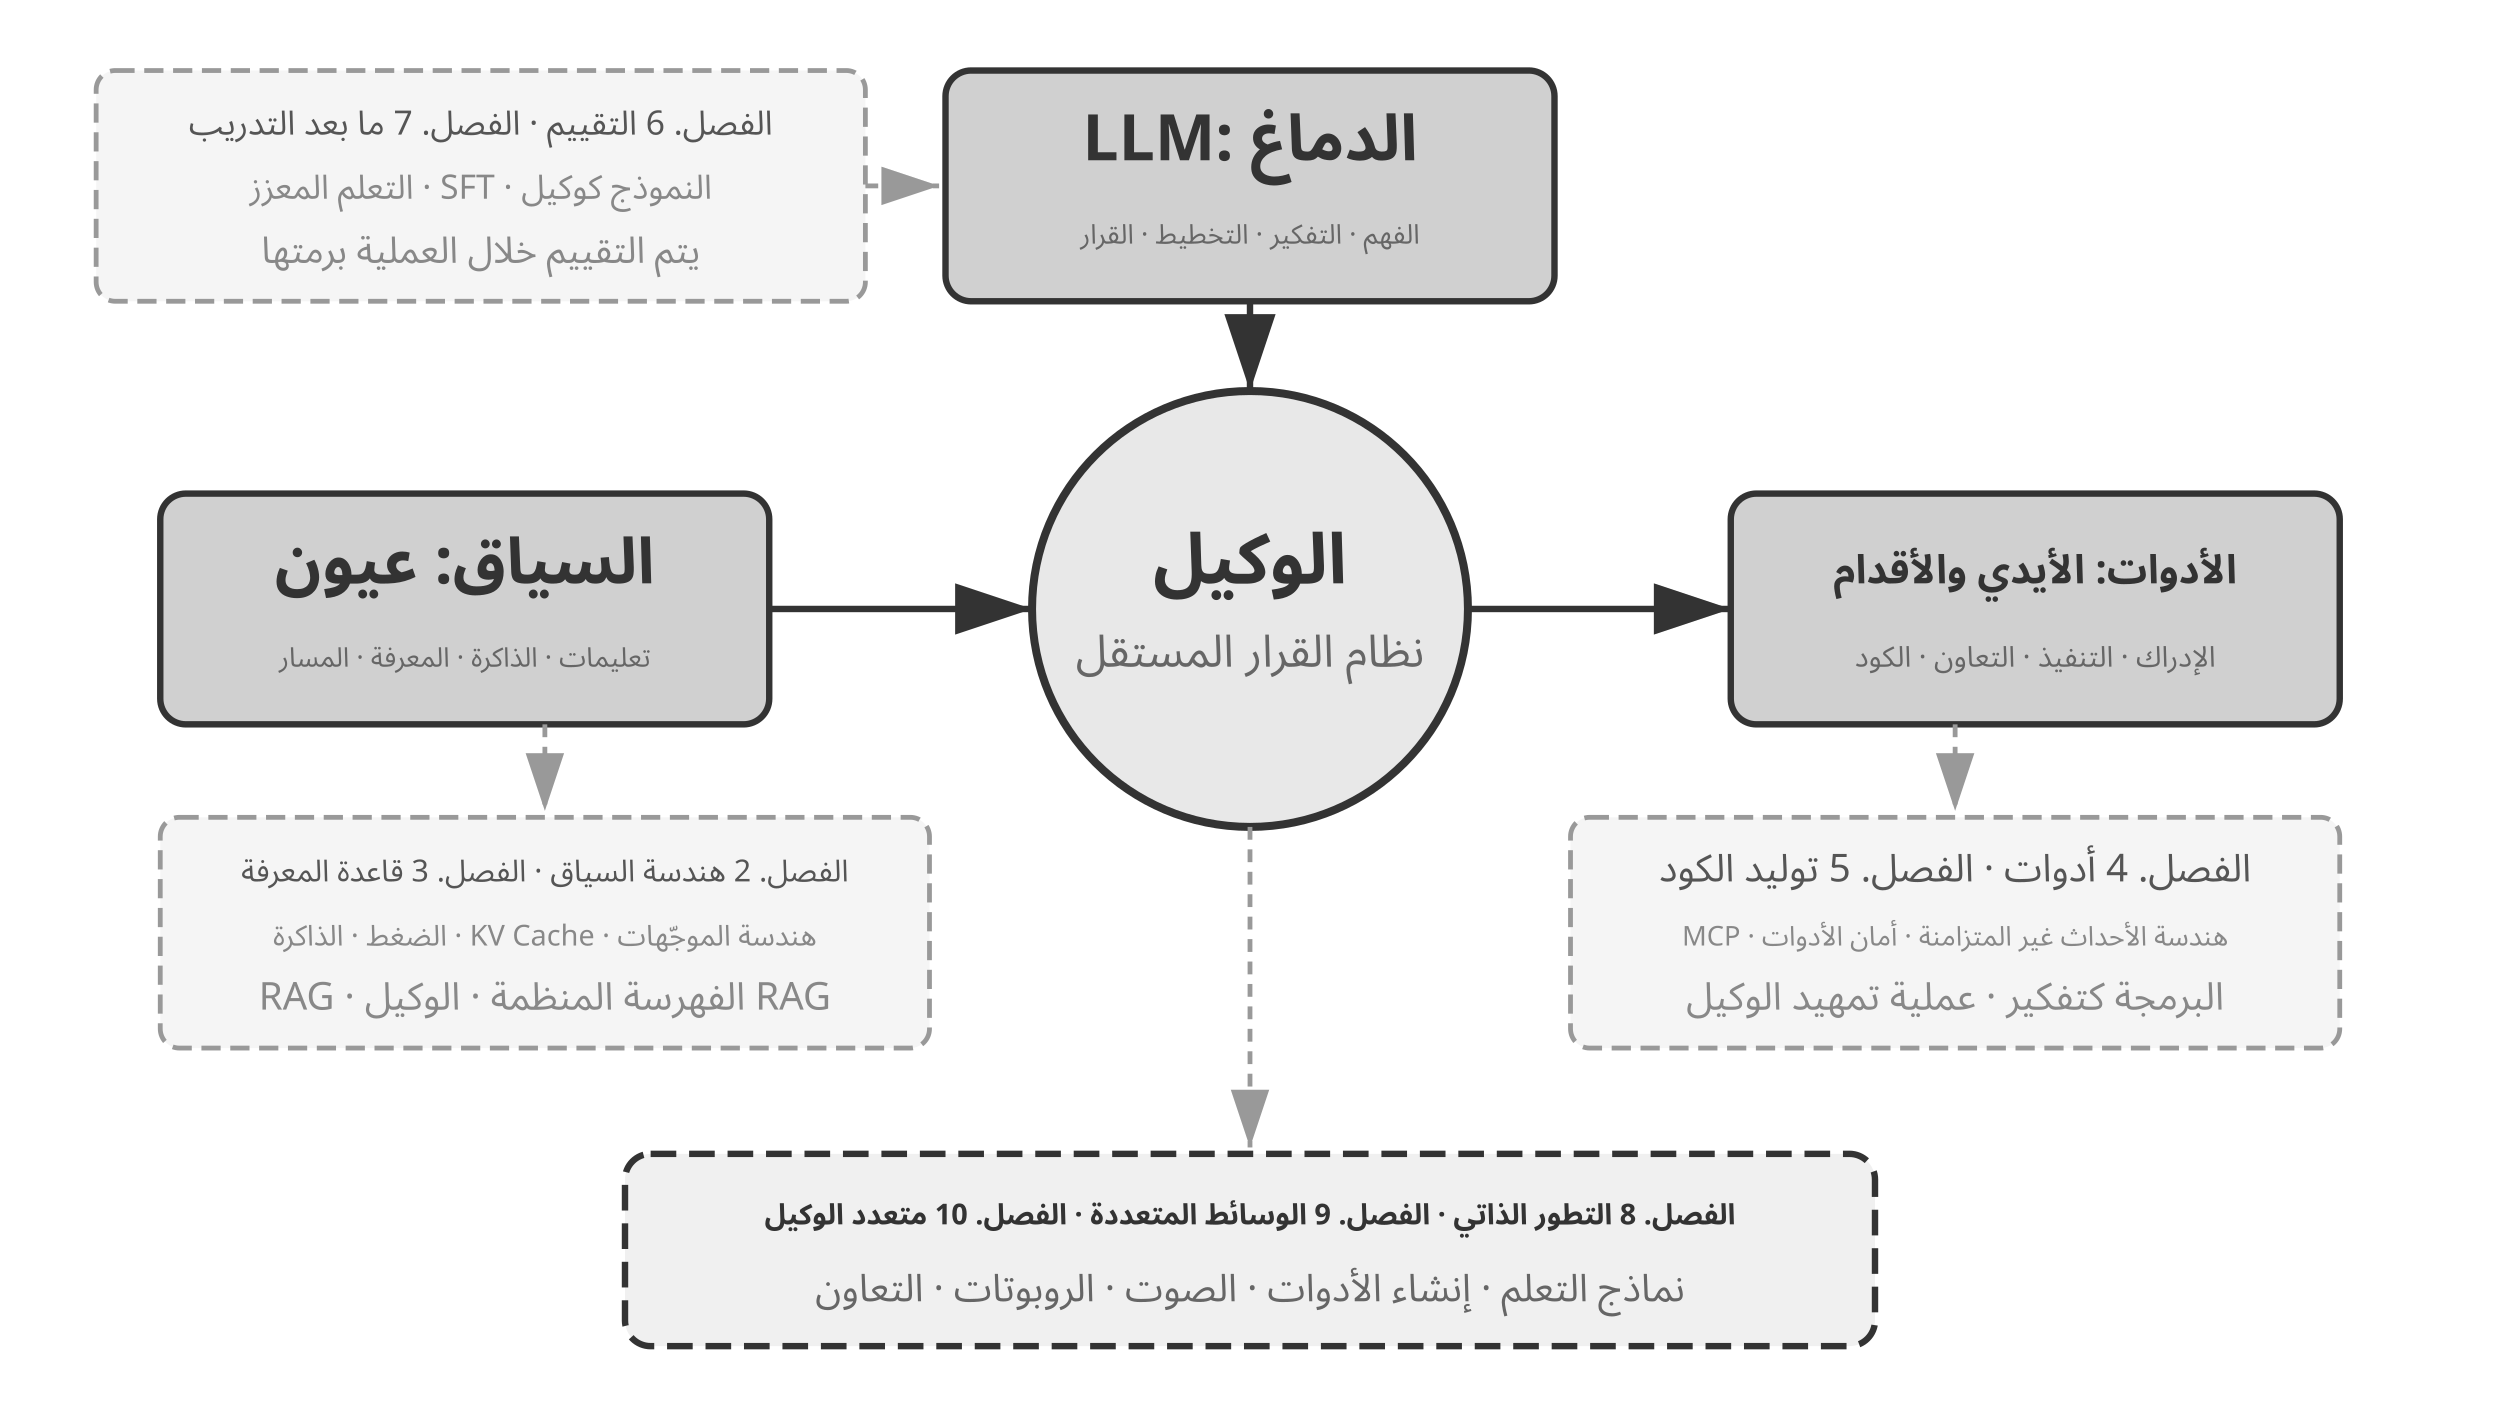
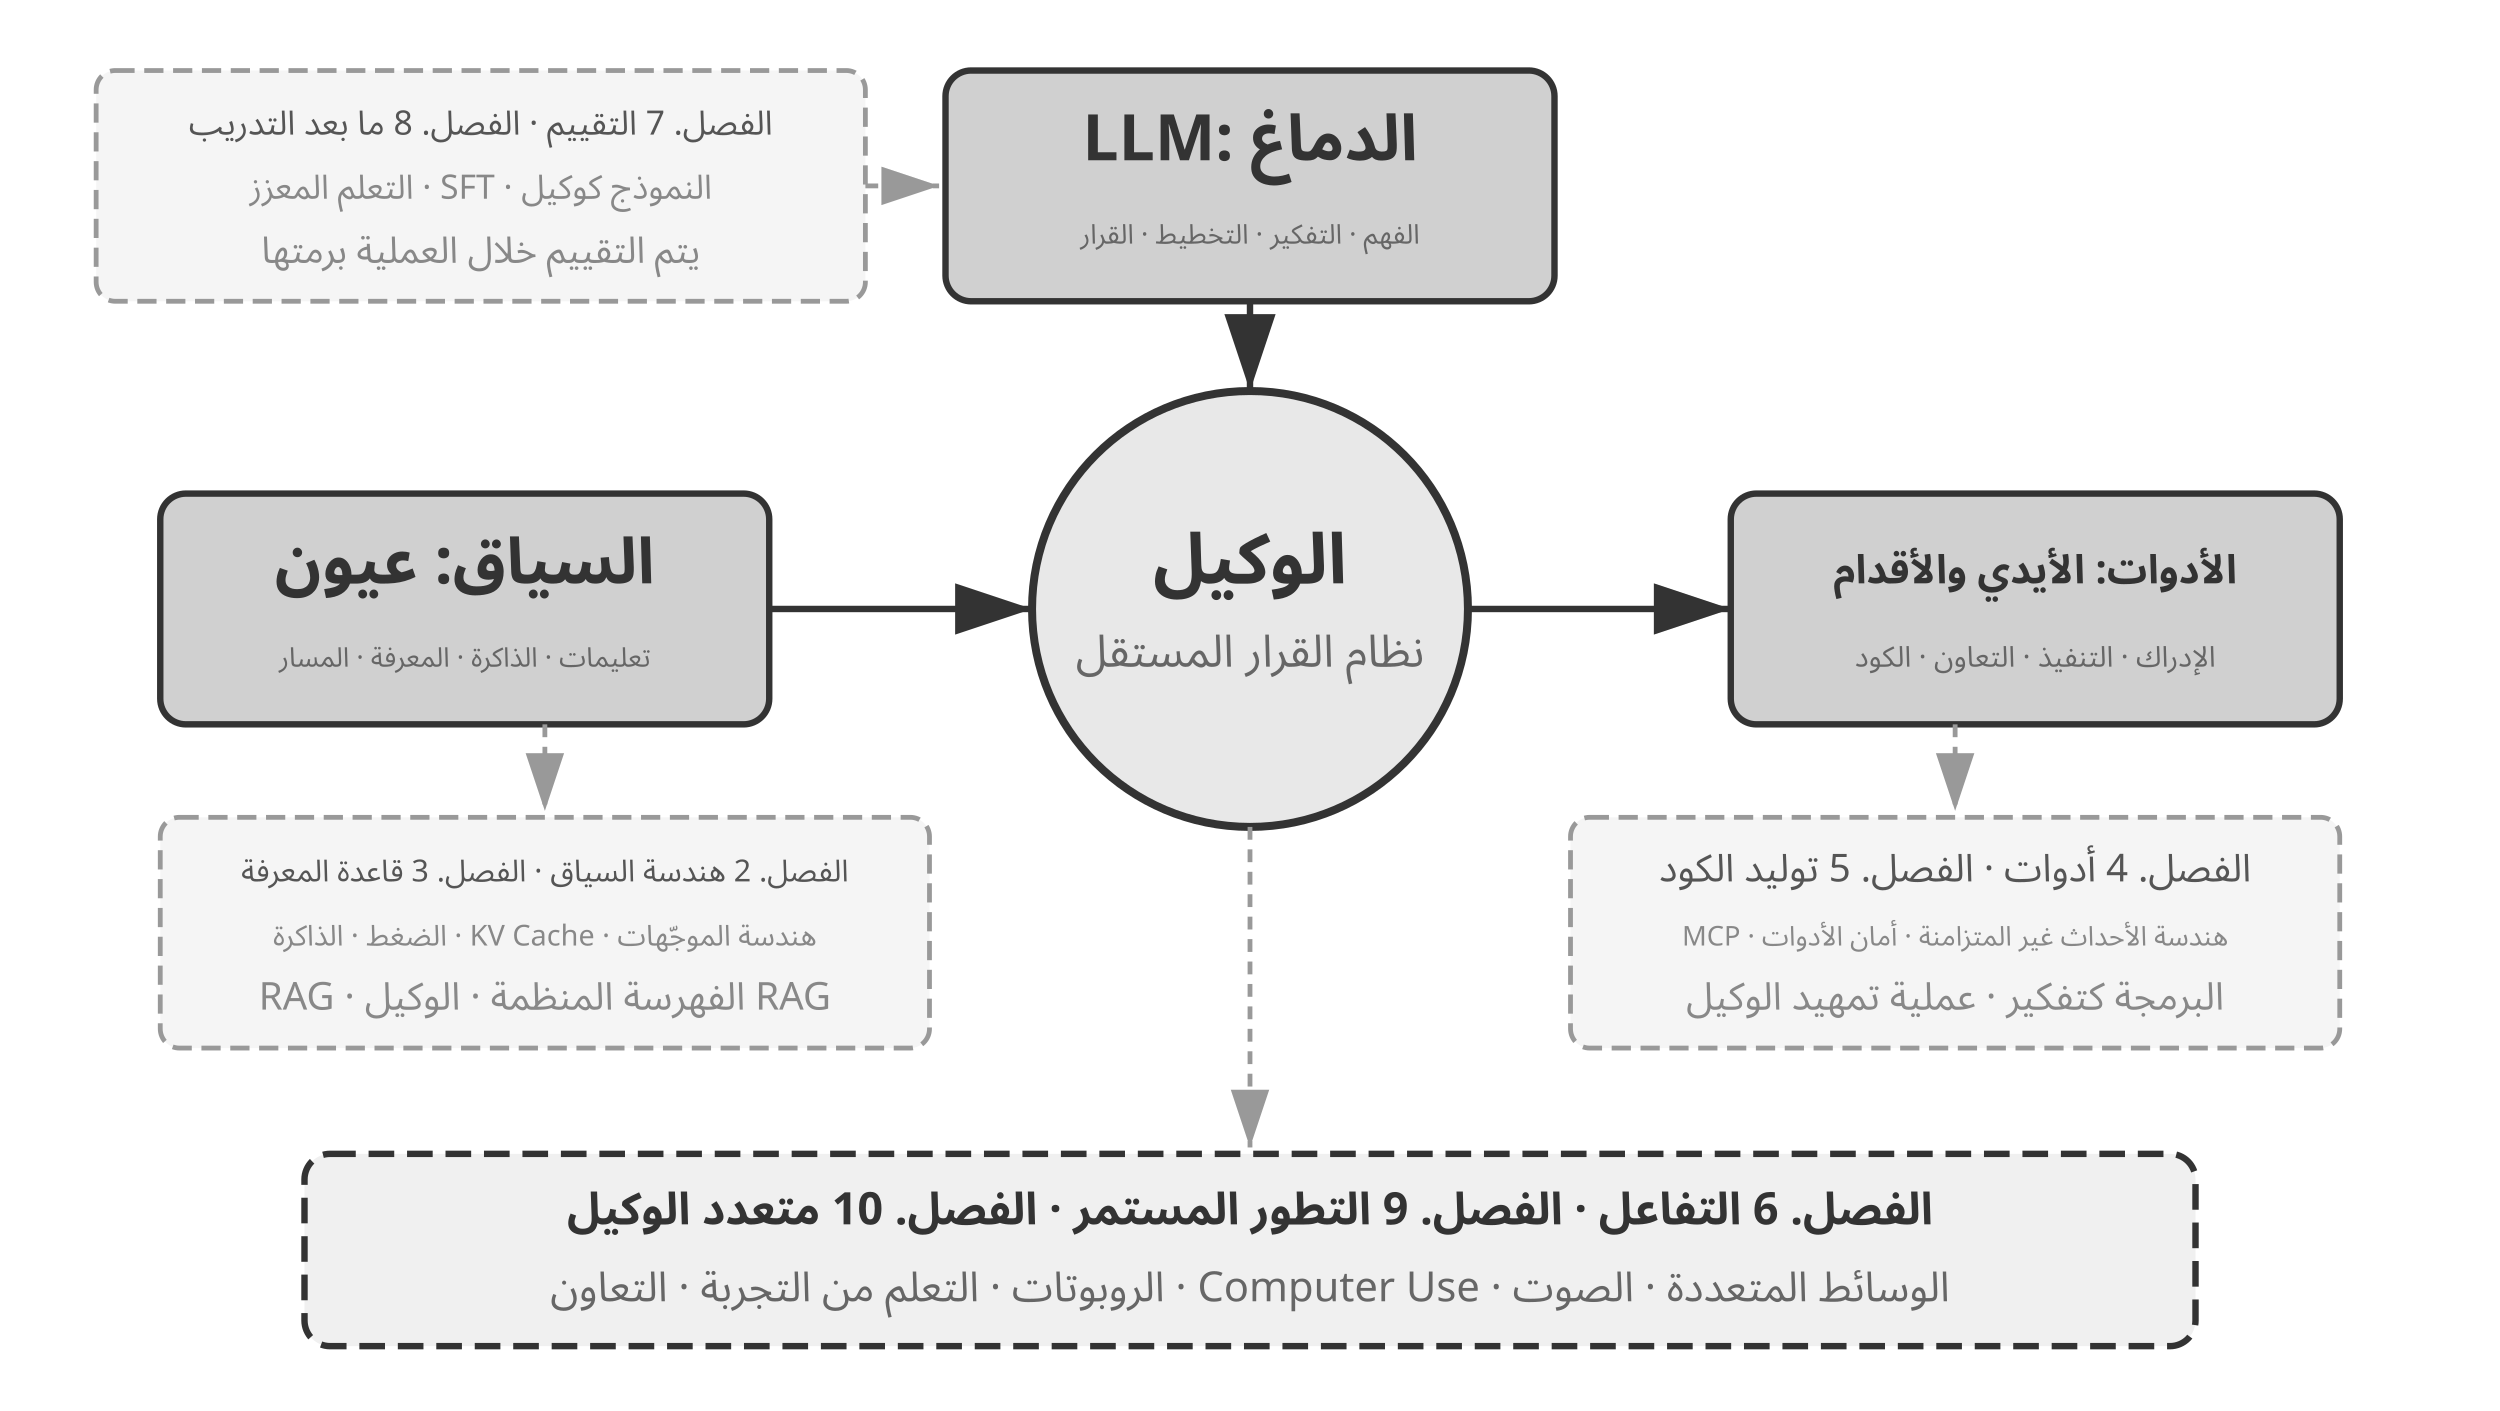
<svg xmlns="http://www.w3.org/2000/svg" viewBox="0 40 780 440" width="780" height="440" style="background:#ffffff">
  <defs>
    <marker id="ah" markerWidth="12" markerHeight="8" refX="12" refY="4" orient="auto">
      <polygon points="0 0, 12 4, 0 8" fill="#333333" />
    </marker>
    <marker id="ah-light" markerWidth="12" markerHeight="8" refX="12" refY="4" orient="auto">
      <polygon points="0 0, 12 4, 0 8" fill="#999999" />
    </marker>
  </defs>
  <circle cx="390" cy="230" r="68" fill="#e8e8e8" stroke="#333333" stroke-width="2.5" />
  <text x="390" y="222" font-family="Arial, 'Helvetica Neue', Helvetica, 'PingFang SC', 'Microsoft YaHei', sans-serif" font-size="22" fill="#333333" text-anchor="middle" font-weight="bold" direction="rtl" unicode-bidi="plaintext" style="font-family:'Noto Sans Arabic','Noto Sans',Arial,sans-serif">الوكيل</text>
  <text x="390" y="248" font-family="Arial, 'Helvetica Neue', Helvetica, 'PingFang SC', 'Microsoft YaHei', sans-serif" font-size="14" fill="#666666" text-anchor="middle" direction="rtl" unicode-bidi="plaintext" style="font-family:'Noto Sans Arabic','Noto Sans',Arial,sans-serif">نظام القرار المستقل</text>
  <rect x="295" y="62" width="190" height="72" rx="8" fill="#d0d0d0" stroke="#333333" stroke-width="2" />
  <text x="390" y="90" font-family="Arial, 'Helvetica Neue', Helvetica, 'PingFang SC', 'Microsoft YaHei', sans-serif" font-size="20" fill="#333333" text-anchor="middle" font-weight="bold" direction="rtl" unicode-bidi="plaintext" style="font-family:'Noto Sans Arabic','Noto Sans',Arial,sans-serif">LLM: الدماغ</text>
  <text x="390" y="116" font-family="Arial, 'Helvetica Neue', Helvetica, 'PingFang SC', 'Microsoft YaHei', sans-serif" font-size="8.5" fill="#666666" text-anchor="middle" direction="rtl" unicode-bidi="plaintext" style="font-family:'Noto Sans Arabic','Noto Sans',Arial,sans-serif">الفهم · التفكير · التخطيط · القرار</text>
  <line x1="390" y1="134" x2="390" y2="162" stroke="#333333" stroke-width="2" marker-end="url(#ah)" />
  <rect x="50" y="194" width="190" height="72" rx="8" fill="#d0d0d0" stroke="#333333" stroke-width="2" />
  <text x="145" y="222" font-family="Arial, 'Helvetica Neue', Helvetica, 'PingFang SC', 'Microsoft YaHei', sans-serif" font-size="20" fill="#333333" text-anchor="middle" font-weight="bold" direction="rtl" unicode-bidi="plaintext" style="font-family:'Noto Sans Arabic','Noto Sans',Arial,sans-serif">السياق: عيون</text>
  <text x="145" y="248" font-family="Arial, 'Helvetica Neue', Helvetica, 'PingFang SC', 'Microsoft YaHei', sans-serif" font-size="8.5" fill="#666666" text-anchor="middle" direction="rtl" unicode-bidi="plaintext" style="font-family:'Noto Sans Arabic','Noto Sans',Arial,sans-serif">تعليمات · الذاكرة · المعرفة · المسار</text>
  <line x1="240" y1="230" x2="322" y2="230" stroke="#333333" stroke-width="2" marker-end="url(#ah)" />
  <rect x="540" y="194" width="190" height="72" rx="8" fill="#d0d0d0" stroke="#333333" stroke-width="2" />
  <text x="635" y="222" font-family="Arial, 'Helvetica Neue', Helvetica, 'PingFang SC', 'Microsoft YaHei', sans-serif" font-size="12.5" fill="#333333" text-anchor="middle" font-weight="bold" direction="rtl" unicode-bidi="plaintext" style="font-family:'Noto Sans Arabic','Noto Sans',Arial,sans-serif">الأدوات: الأيدي والأقدام</text>
  <text x="635" y="248" font-family="Arial, 'Helvetica Neue', Helvetica, 'PingFang SC', 'Microsoft YaHei', sans-serif" font-size="9" fill="#666666" text-anchor="middle" direction="rtl" unicode-bidi="plaintext" style="font-family:'Noto Sans Arabic','Noto Sans',Arial,sans-serif">الإدراك · التنفيذ · التعاون · الكود</text>
  <line x1="458" y1="230" x2="540" y2="230" stroke="#333333" stroke-width="2" marker-end="url(#ah)" />
  <rect x="30" y="62" width="240" height="72" rx="6" fill="#f5f5f5" stroke="#999999" stroke-width="1.5" stroke-dasharray="6,3" />
-   <text x="150" y="82" font-family="Arial, 'Helvetica Neue', Helvetica, 'PingFang SC', 'Microsoft YaHei', sans-serif" font-size="10.5" fill="#555555" text-anchor="middle" direction="rtl" unicode-bidi="plaintext" style="font-family:'Noto Sans Arabic','Noto Sans',Arial,sans-serif">الفصل. 6 التقييم · الفصل. 7 ما بعد التدريب</text>
+   <text x="150" y="82" font-family="Arial, 'Helvetica Neue', Helvetica, 'PingFang SC', 'Microsoft YaHei', sans-serif" font-size="10.5" fill="#555555" text-anchor="middle" direction="rtl" unicode-bidi="plaintext" style="font-family:'Noto Sans Arabic','Noto Sans',Arial,sans-serif">الفصل. 7 التقييم · الفصل. 8 ما بعد التدريب</text>
  <text x="150" y="102" font-family="Arial, 'Helvetica Neue', Helvetica, 'PingFang SC', 'Microsoft YaHei', sans-serif" font-size="10.5" fill="#888888" text-anchor="middle" direction="rtl" unicode-bidi="plaintext" style="font-family:'Noto Sans Arabic','Noto Sans',Arial,sans-serif">النموذج كوكيل · SFT · التعلم المعزز</text>
  <text x="150" y="122" font-family="Arial, 'Helvetica Neue', Helvetica, 'PingFang SC', 'Microsoft YaHei', sans-serif" font-size="11.5" fill="#888888" text-anchor="middle" direction="rtl" unicode-bidi="plaintext" style="font-family:'Noto Sans Arabic','Noto Sans',Arial,sans-serif">يتم التقييم خلال العملية برمتها</text>
  <line x1="270" y1="98" x2="293" y2="98" stroke="#999999" stroke-width="1.5" stroke-dasharray="4,3" marker-end="url(#ah-light)" />
  <rect x="50" y="295" width="240" height="72" rx="6" fill="#f5f5f5" stroke="#999999" stroke-width="1.5" stroke-dasharray="6,3" />
  <text x="170" y="315" font-family="Arial, 'Helvetica Neue', Helvetica, 'PingFang SC', 'Microsoft YaHei', sans-serif" font-size="9.5" fill="#555555" text-anchor="middle" direction="rtl" unicode-bidi="plaintext" style="font-family:'Noto Sans Arabic','Noto Sans',Arial,sans-serif">الفصل. 2 هندسة السياق · الفصل. 3 قاعدة المعرفة</text>
  <text x="170" y="335" font-family="Arial, 'Helvetica Neue', Helvetica, 'PingFang SC', 'Microsoft YaHei', sans-serif" font-size="9" fill="#888888" text-anchor="middle" direction="rtl" unicode-bidi="plaintext" style="font-family:'Noto Sans Arabic','Noto Sans',Arial,sans-serif">هندسة الموجّهات · KV Cache · الضغط · الذاكرة</text>
  <text x="170" y="355" font-family="Arial, 'Helvetica Neue', Helvetica, 'PingFang SC', 'Microsoft YaHei', sans-serif" font-size="12" fill="#888888" text-anchor="middle" direction="rtl" unicode-bidi="plaintext" style="font-family:'Noto Sans Arabic','Noto Sans',Arial,sans-serif">RAG · الفهرسة المنظمة · الوكيل RAG</text>
  <line x1="170" y1="266" x2="170" y2="293" stroke="#999999" stroke-width="1.5" stroke-dasharray="4,3" marker-end="url(#ah-light)" />
  <rect x="490" y="295" width="240" height="72" rx="6" fill="#f5f5f5" stroke="#999999" stroke-width="1.5" stroke-dasharray="6,3" />
  <text x="610" y="315" font-family="Arial, 'Helvetica Neue', Helvetica, 'PingFang SC', 'Microsoft YaHei', sans-serif" font-size="12" fill="#555555" text-anchor="middle" direction="rtl" unicode-bidi="plaintext" style="font-family:'Noto Sans Arabic','Noto Sans',Arial,sans-serif">الفصل. 4 أدوات · الفصل. 5 توليد الكود</text>
  <text x="610" y="335" font-family="Arial, 'Helvetica Neue', Helvetica, 'PingFang SC', 'Microsoft YaHei', sans-serif" font-size="8.5" fill="#888888" text-anchor="middle" direction="rtl" unicode-bidi="plaintext" style="font-family:'Noto Sans Arabic','Noto Sans',Arial,sans-serif">MCP · هندسة الأحداث غير المتزامنة · أمان الأدوات</text>
  <text x="610" y="355" font-family="Arial, 'Helvetica Neue', Helvetica, 'PingFang SC', 'Microsoft YaHei', sans-serif" font-size="12" fill="#888888" text-anchor="middle" direction="rtl" unicode-bidi="plaintext" style="font-family:'Noto Sans Arabic','Noto Sans',Arial,sans-serif">البرمجة كتفكير · عملية تمهيد الوكيل</text>
  <line x1="610" y1="266" x2="610" y2="293" stroke="#999999" stroke-width="1.5" stroke-dasharray="4,3" marker-end="url(#ah-light)" />
-   <rect x="195" y="400" width="390" height="60" rx="8" fill="#f0f0f0" stroke="#333333" stroke-width="2" stroke-dasharray="8,4" />
-   <text x="390" y="422" font-family="Arial, 'Helvetica Neue', Helvetica, 'PingFang SC', 'Microsoft YaHei', sans-serif" font-size="9" fill="#333333" text-anchor="middle" font-weight="bold" direction="rtl" unicode-bidi="plaintext" style="font-family:'Noto Sans Arabic','Noto Sans',Arial,sans-serif">الفصل. 8 التطور الذاتي · الفصل. 9 الوسائط المتعددة · الفصل. 10 متعدد الوكيل</text>
-   <text x="390" y="446" font-family="Arial, 'Helvetica Neue', Helvetica, 'PingFang SC', 'Microsoft YaHei', sans-serif" font-size="12" fill="#666666" text-anchor="middle" direction="rtl" unicode-bidi="plaintext" style="font-family:'Noto Sans Arabic','Noto Sans',Arial,sans-serif">نماذج التعلم · إنشاء الأدوات · الصوت · الروبوتات · التعاون</text>
+   <rect x="95" y="400" width="590" height="60" rx="8" fill="#f0f0f0" stroke="#333333" stroke-width="2" stroke-dasharray="8,4" />
+   <text x="390" y="422" font-family="Arial, 'Helvetica Neue', Helvetica, 'PingFang SC', 'Microsoft YaHei', sans-serif" font-size="14" fill="#333333" text-anchor="middle" font-weight="bold" direction="rtl" unicode-bidi="plaintext" style="font-family:'Noto Sans Arabic','Noto Sans',Arial,sans-serif">الفصل. 6 التفاعل · الفصل. 9 التطور المستمر · الفصل. 10 متعدد الوكيل</text>
+   <text x="390" y="446" font-family="Arial, 'Helvetica Neue', Helvetica, 'PingFang SC', 'Microsoft YaHei', sans-serif" font-size="13" fill="#666666" text-anchor="middle" direction="rtl" unicode-bidi="plaintext" style="font-family:'Noto Sans Arabic','Noto Sans',Arial,sans-serif">الوسائط المتعددة · الصوت · Computer Use · الروبوتات · التعلم من التجربة · التعاون</text>
  <line x1="390" y1="298" x2="390" y2="398" stroke="#999999" stroke-width="1.5" stroke-dasharray="4,3" marker-end="url(#ah-light)" />
</svg>
